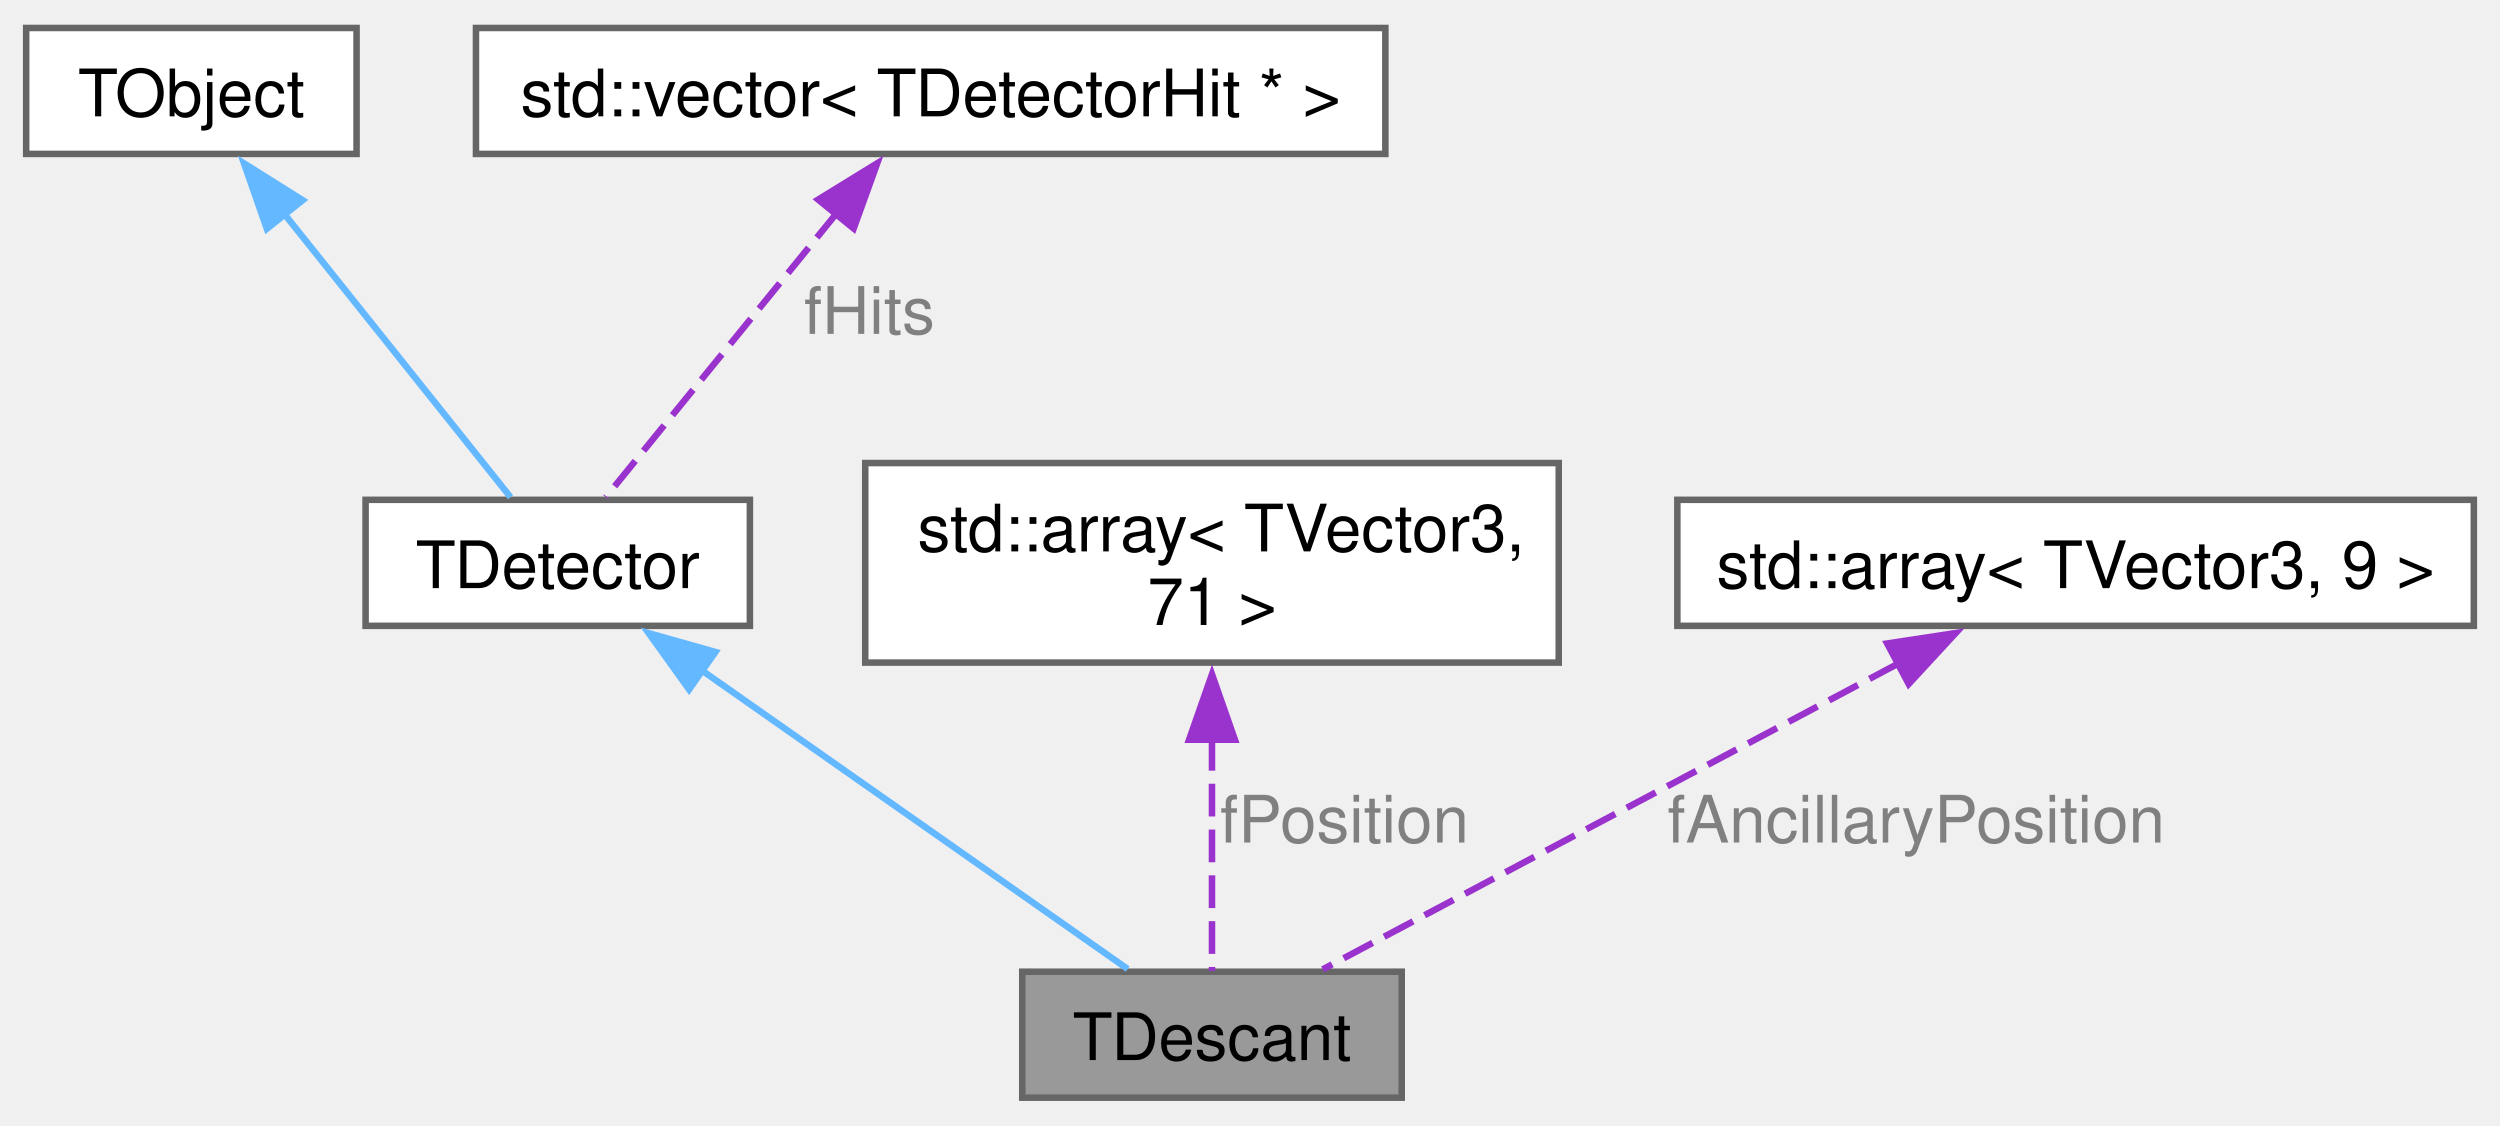
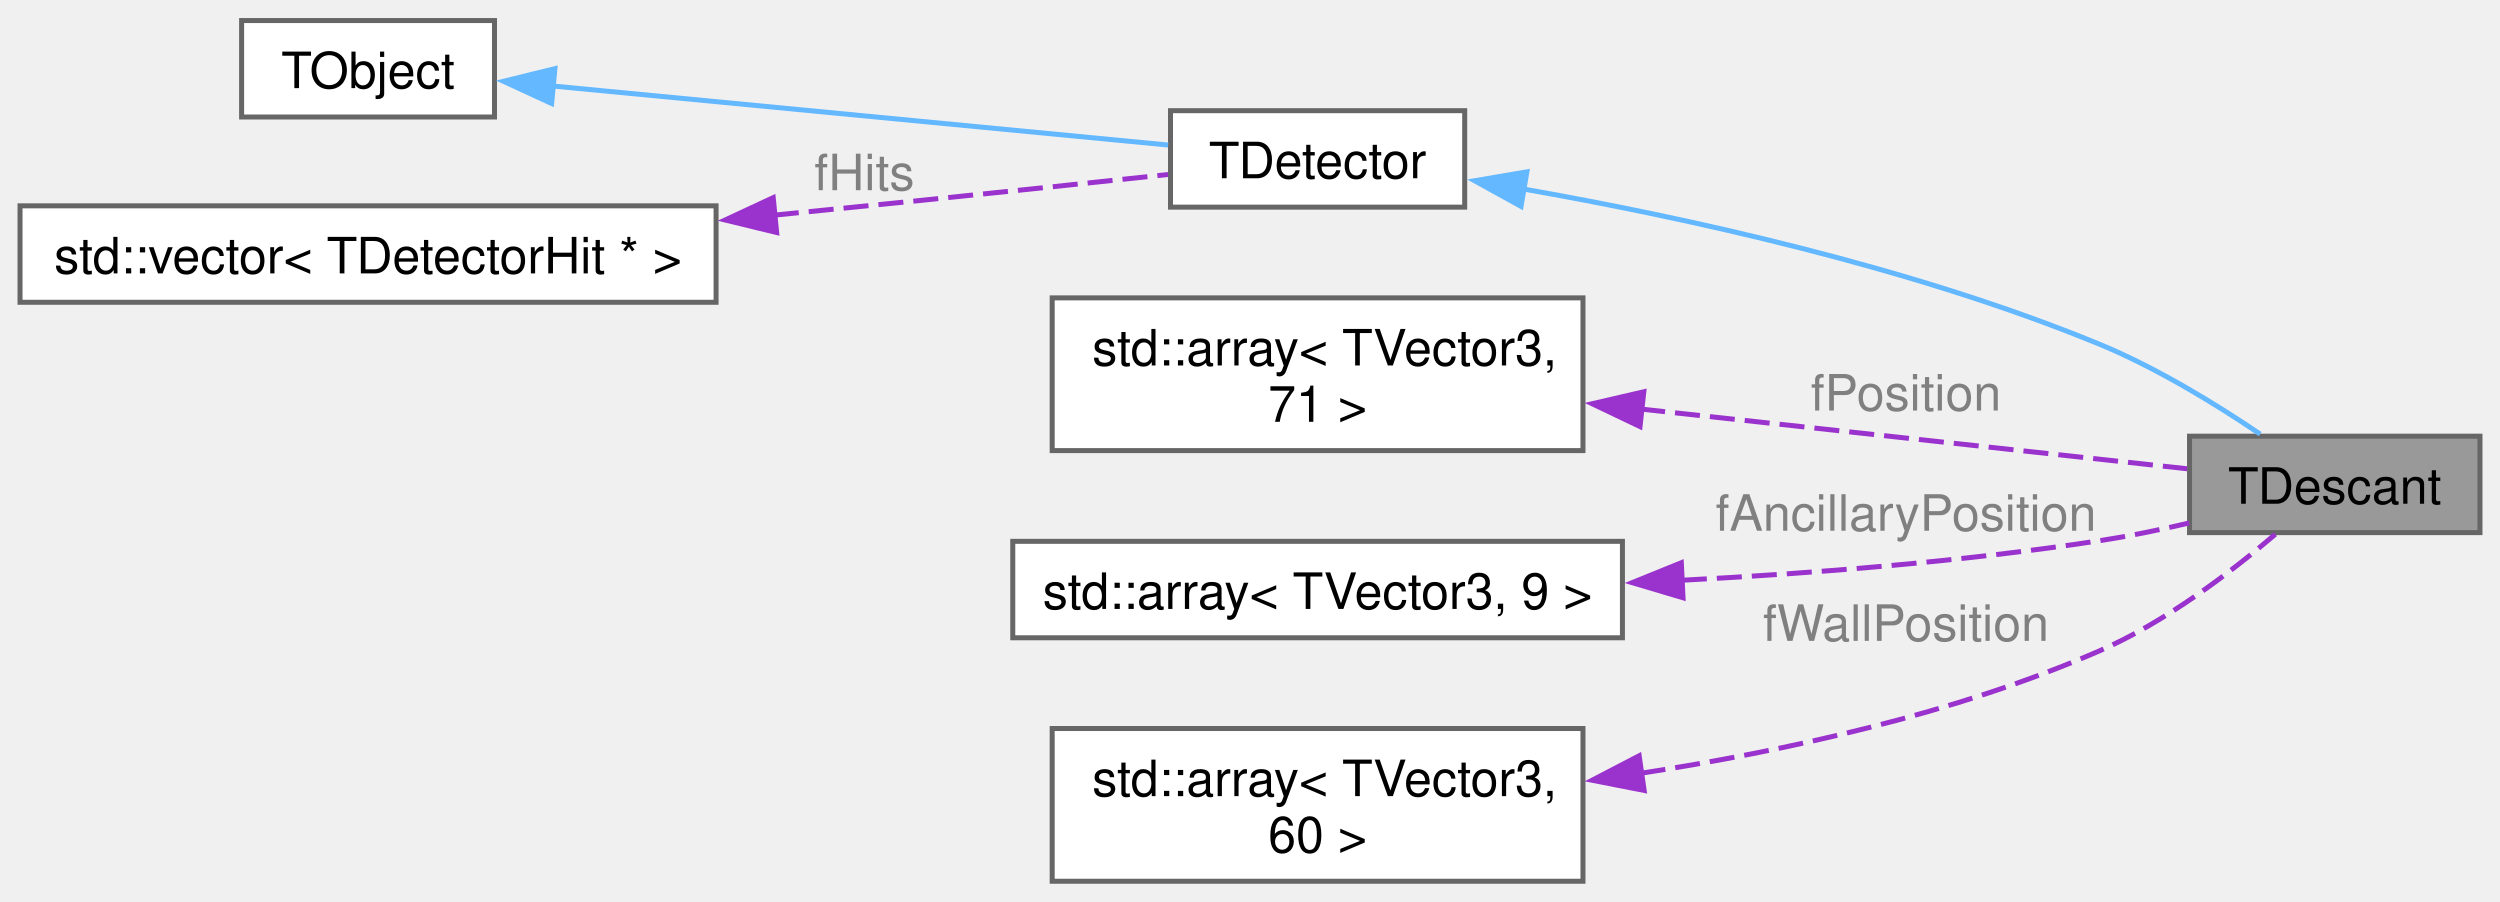
- <svg xmlns="http://www.w3.org/2000/svg" xmlns:xlink="http://www.w3.org/1999/xlink" width="382pt" height="172pt" viewBox="0.00 0.00 382.12 171.50">
-   <g id="graph0" class="graph" transform="scale(1 1) rotate(0) translate(4 167.5)">
+ <svg xmlns="http://www.w3.org/2000/svg" xmlns:xlink="http://www.w3.org/1999/xlink" width="499pt" height="180pt" viewBox="0.00 0.00 499.25 179.88">
+   <g id="graph0" class="graph" transform="scale(1 1) rotate(0) translate(4 175.88)">
    <g id="Node000001" class="node">
      <g id="a_Node000001">
        <a xlink:title=" ">
-           <polygon fill="#999999" stroke="#666666" points="210.25,-19.25 152.25,-19.25 152.25,0 210.25,0 210.25,-19.25" />
-           <text text-anchor="middle" x="181.25" y="-5.75" font-family="Helvetica,sans-Serif" font-size="10.00">TDescant</text>
+           <polygon fill="#999999" stroke="#666666" points="491.25,-88.88 433.25,-88.88 433.25,-69.62 491.25,-69.62 491.25,-88.88" />
+           <text text-anchor="middle" x="462.25" y="-75.38" font-family="Helvetica,sans-Serif" font-size="10.00">TDescant</text>
        </a>
      </g>
    </g>
    <g id="Node000002" class="node">
      <g id="a_Node000002">
        <a xlink:href="class_t_detector.html" target="_top" xlink:title=" ">
-           <polygon fill="white" stroke="#666666" points="110.62,-91.38 51.88,-91.38 51.88,-72.12 110.62,-72.12 110.62,-91.38" />
-           <text text-anchor="middle" x="81.25" y="-77.88" font-family="Helvetica,sans-Serif" font-size="10.00">TDetector</text>
+           <polygon fill="white" stroke="#666666" points="288.5,-153.88 229.75,-153.88 229.75,-134.62 288.5,-134.62 288.5,-153.88" />
+           <text text-anchor="middle" x="259.12" y="-140.38" font-family="Helvetica,sans-Serif" font-size="10.00">TDetector</text>
        </a>
      </g>
    </g>
    <g id="edge1_Node000001_Node000002" class="edge">
      <g id="a_edge1_Node000001_Node000002">
        <a xlink:title=" ">
-           <path fill="none" stroke="#63b8ff" d="M103.17,-65.38C123.12,-51.39 151.9,-31.21 168.37,-19.66" />
-           <polygon fill="#63b8ff" stroke="#63b8ff" points="101.33,-62.39 95.15,-71 105.35,-68.12 101.33,-62.39" />
+           <path fill="none" stroke="#63b8ff" d="M300.11,-138.26C332.08,-132.64 377.63,-122.74 415.25,-107.25 426.66,-102.55 438.54,-95.26 447.36,-89.29" />
+           <polygon fill="#63b8ff" stroke="#63b8ff" points="299.75,-134.77 290.47,-139.89 300.92,-141.67 299.75,-134.77" />
        </a>
      </g>
    </g>
    <g id="Node000003" class="node">
      <g id="a_Node000003">
        <a xlink:title=" ">
-           <polygon fill="white" stroke="#666666" points="50.5,-163.5 0,-163.5 0,-144.25 50.5,-144.25 50.5,-163.5" />
-           <text text-anchor="middle" x="25.25" y="-150" font-family="Helvetica,sans-Serif" font-size="10.00">TObject</text>
+           <polygon fill="white" stroke="#666666" points="94.75,-171.88 44.25,-171.88 44.25,-152.62 94.75,-152.62 94.75,-171.88" />
+           <text text-anchor="middle" x="69.5" y="-158.38" font-family="Helvetica,sans-Serif" font-size="10.00">TObject</text>
        </a>
      </g>
    </g>
    <g id="edge2_Node000002_Node000003" class="edge">
      <g id="a_edge2_Node000002_Node000003">
        <a xlink:title=" ">
-           <path fill="none" stroke="#63b8ff" d="M39.24,-135.35C50.3,-121.51 65.28,-102.75 74.04,-91.78" />
-           <polygon fill="#63b8ff" stroke="#63b8ff" points="36.79,-132.81 33.29,-142.81 42.26,-137.18 36.79,-132.81" />
+           <path fill="none" stroke="#63b8ff" d="M106.38,-158.81C142.11,-155.38 196.25,-150.19 229.28,-147.02" />
+           <polygon fill="#63b8ff" stroke="#63b8ff" points="106.16,-155.31 96.54,-159.75 106.82,-162.28 106.16,-155.31" />
        </a>
      </g>
    </g>
    <g id="Node000004" class="node">
      <g id="a_Node000004">
        <a xlink:title=" ">
-           <polygon fill="white" stroke="#666666" points="207.75,-163.5 68.75,-163.5 68.75,-144.25 207.75,-144.25 207.75,-163.5" />
-           <text text-anchor="middle" x="138.25" y="-150" font-family="Helvetica,sans-Serif" font-size="10.00">std::vector&lt; TDetectorHit * &gt;</text>
+           <polygon fill="white" stroke="#666666" points="139,-134.88 0,-134.88 0,-115.62 139,-115.62 139,-134.88" />
+           <text text-anchor="middle" x="69.5" y="-121.38" font-family="Helvetica,sans-Serif" font-size="10.00">std::vector&lt; TDetectorHit * &gt;</text>
        </a>
      </g>
    </g>
    <g id="edge3_Node000002_Node000004" class="edge">
      <g id="a_edge3_Node000002_Node000004">
        <a xlink:title=" ">
-           <path fill="none" stroke="#9a32cd" stroke-dasharray="5,2" d="M124.01,-135.35C112.75,-121.51 97.51,-102.75 88.59,-91.78" />
-           <polygon fill="#9a32cd" stroke="#9a32cd" points="121.05,-137.27 130.08,-142.82 126.48,-132.85 121.05,-137.27" />
+           <path fill="none" stroke="#9a32cd" stroke-dasharray="5,2" d="M150.53,-133.01C160.54,-134.01 170.63,-135.02 180.25,-136 196.48,-137.65 214.61,-139.57 229.28,-141.14" />
+           <polygon fill="#9a32cd" stroke="#9a32cd" points="151.1,-129.55 140.81,-132.05 150.41,-136.52 151.1,-129.55" />
        </a>
      </g>
-       <text text-anchor="middle" x="128.88" y="-116.75" font-family="Helvetica,sans-Serif" font-size="10.00" fill="grey"> fHits</text>
+       <text text-anchor="middle" x="168.62" y="-138" font-family="Helvetica,sans-Serif" font-size="10.00" fill="grey"> fHits</text>
    </g>
    <g id="Node000005" class="node">
      <g id="a_Node000005">
        <a xlink:title=" ">
-           <polygon fill="white" stroke="#666666" points="234.25,-97 128.25,-97 128.25,-66.5 234.25,-66.5 234.25,-97" />
-           <text text-anchor="start" x="136.25" y="-83.5" font-family="Helvetica,sans-Serif" font-size="10.00">std::array&lt; TVector3,</text>
-           <text text-anchor="middle" x="181.25" y="-72.25" font-family="Helvetica,sans-Serif" font-size="10.00"> 71 &gt;</text>
+           <polygon fill="white" stroke="#666666" points="312.12,-116.5 206.12,-116.5 206.12,-86 312.12,-86 312.12,-116.5" />
+           <text text-anchor="start" x="214.12" y="-103" font-family="Helvetica,sans-Serif" font-size="10.00">std::array&lt; TVector3,</text>
+           <text text-anchor="middle" x="259.12" y="-91.75" font-family="Helvetica,sans-Serif" font-size="10.00"> 71 &gt;</text>
        </a>
      </g>
    </g>
    <g id="edge4_Node000001_Node000005" class="edge">
      <g id="a_edge4_Node000001_Node000005">
        <a xlink:title=" ">
-           <path fill="none" stroke="#9a32cd" stroke-dasharray="5,2" d="M181.25,-54.98C181.25,-42.48 181.25,-28.27 181.25,-19.38" />
-           <polygon fill="#9a32cd" stroke="#9a32cd" points="177.75,-54.71 181.25,-64.71 184.75,-54.71 177.75,-54.71" />
+           <path fill="none" stroke="#9a32cd" stroke-dasharray="5,2" d="M323.54,-94.31C360.19,-90.3 404.49,-85.46 432.77,-82.37" />
+           <polygon fill="#9a32cd" stroke="#9a32cd" points="323.51,-90.8 313.95,-95.36 324.27,-97.75 323.51,-90.8" />
        </a>
      </g>
-       <text text-anchor="middle" x="201.5" y="-39" font-family="Helvetica,sans-Serif" font-size="10.00" fill="grey"> fPosition</text>
+       <text text-anchor="middle" x="376.62" y="-94" font-family="Helvetica,sans-Serif" font-size="10.00" fill="grey"> fPosition</text>
    </g>
    <g id="Node000006" class="node">
      <g id="a_Node000006">
        <a xlink:title=" ">
-           <polygon fill="white" stroke="#666666" points="374.12,-91.38 252.38,-91.38 252.38,-72.12 374.12,-72.12 374.12,-91.38" />
-           <text text-anchor="middle" x="313.25" y="-77.88" font-family="Helvetica,sans-Serif" font-size="10.00">std::array&lt; TVector3, 9 &gt;</text>
+           <polygon fill="white" stroke="#666666" points="320,-67.88 198.25,-67.88 198.25,-48.62 320,-48.62 320,-67.88" />
+           <text text-anchor="middle" x="259.12" y="-54.38" font-family="Helvetica,sans-Serif" font-size="10.00">std::array&lt; TVector3, 9 &gt;</text>
        </a>
      </g>
    </g>
    <g id="edge5_Node000001_Node000006" class="edge">
      <g id="a_edge5_Node000001_Node000006">
        <a xlink:title=" ">
-           <path fill="none" stroke="#9a32cd" stroke-dasharray="5,2" d="M286.16,-66.36C259.75,-52.33 220.41,-31.43 198.17,-19.61" />
-           <polygon fill="#9a32cd" stroke="#9a32cd" points="284.45,-69.42 294.93,-71.02 287.74,-63.23 284.45,-69.42" />
+           <path fill="none" stroke="#9a32cd" stroke-dasharray="5,2" d="M331.86,-60.11C358.19,-61.48 388.18,-63.87 415.25,-68 421.1,-68.89 427.3,-70.17 433.19,-71.55" />
+           <polygon fill="#9a32cd" stroke="#9a32cd" points="332.1,-56.61 321.94,-59.63 331.76,-63.61 332.1,-56.61" />
        </a>
      </g>
-       <text text-anchor="middle" x="288.88" y="-39" font-family="Helvetica,sans-Serif" font-size="10.00" fill="grey"> fAncillaryPosition</text>
+       <text text-anchor="middle" x="376.62" y="-70" font-family="Helvetica,sans-Serif" font-size="10.00" fill="grey"> fAncillaryPosition</text>
+     </g>
+     <g id="Node000007" class="node">
+       <g id="a_Node000007">
+         <a xlink:title=" ">
+           <polygon fill="white" stroke="#666666" points="312.12,-30.5 206.12,-30.5 206.12,0 312.12,0 312.12,-30.5" />
+           <text text-anchor="start" x="214.12" y="-17" font-family="Helvetica,sans-Serif" font-size="10.00">std::array&lt; TVector3,</text>
+           <text text-anchor="middle" x="259.12" y="-5.75" font-family="Helvetica,sans-Serif" font-size="10.00"> 60 &gt;</text>
+         </a>
+       </g>
+     </g>
+     <g id="edge6_Node000001_Node000007" class="edge">
+       <g id="a_edge6_Node000001_Node000007">
+         <a xlink:title=" ">
+           <path fill="none" stroke="#9a32cd" stroke-dasharray="5,2" d="M323.63,-21.56C352.46,-25.99 386.47,-33.47 415.25,-46 428.44,-51.75 441.55,-61.75 450.38,-69.29" />
+           <polygon fill="#9a32cd" stroke="#9a32cd" points="324.34,-18.13 313.94,-20.17 323.34,-25.06 324.34,-18.13" />
+         </a>
+       </g>
+       <text text-anchor="middle" x="376.62" y="-48" font-family="Helvetica,sans-Serif" font-size="10.00" fill="grey"> fWallPosition</text>
    </g>
  </g>
</svg>
